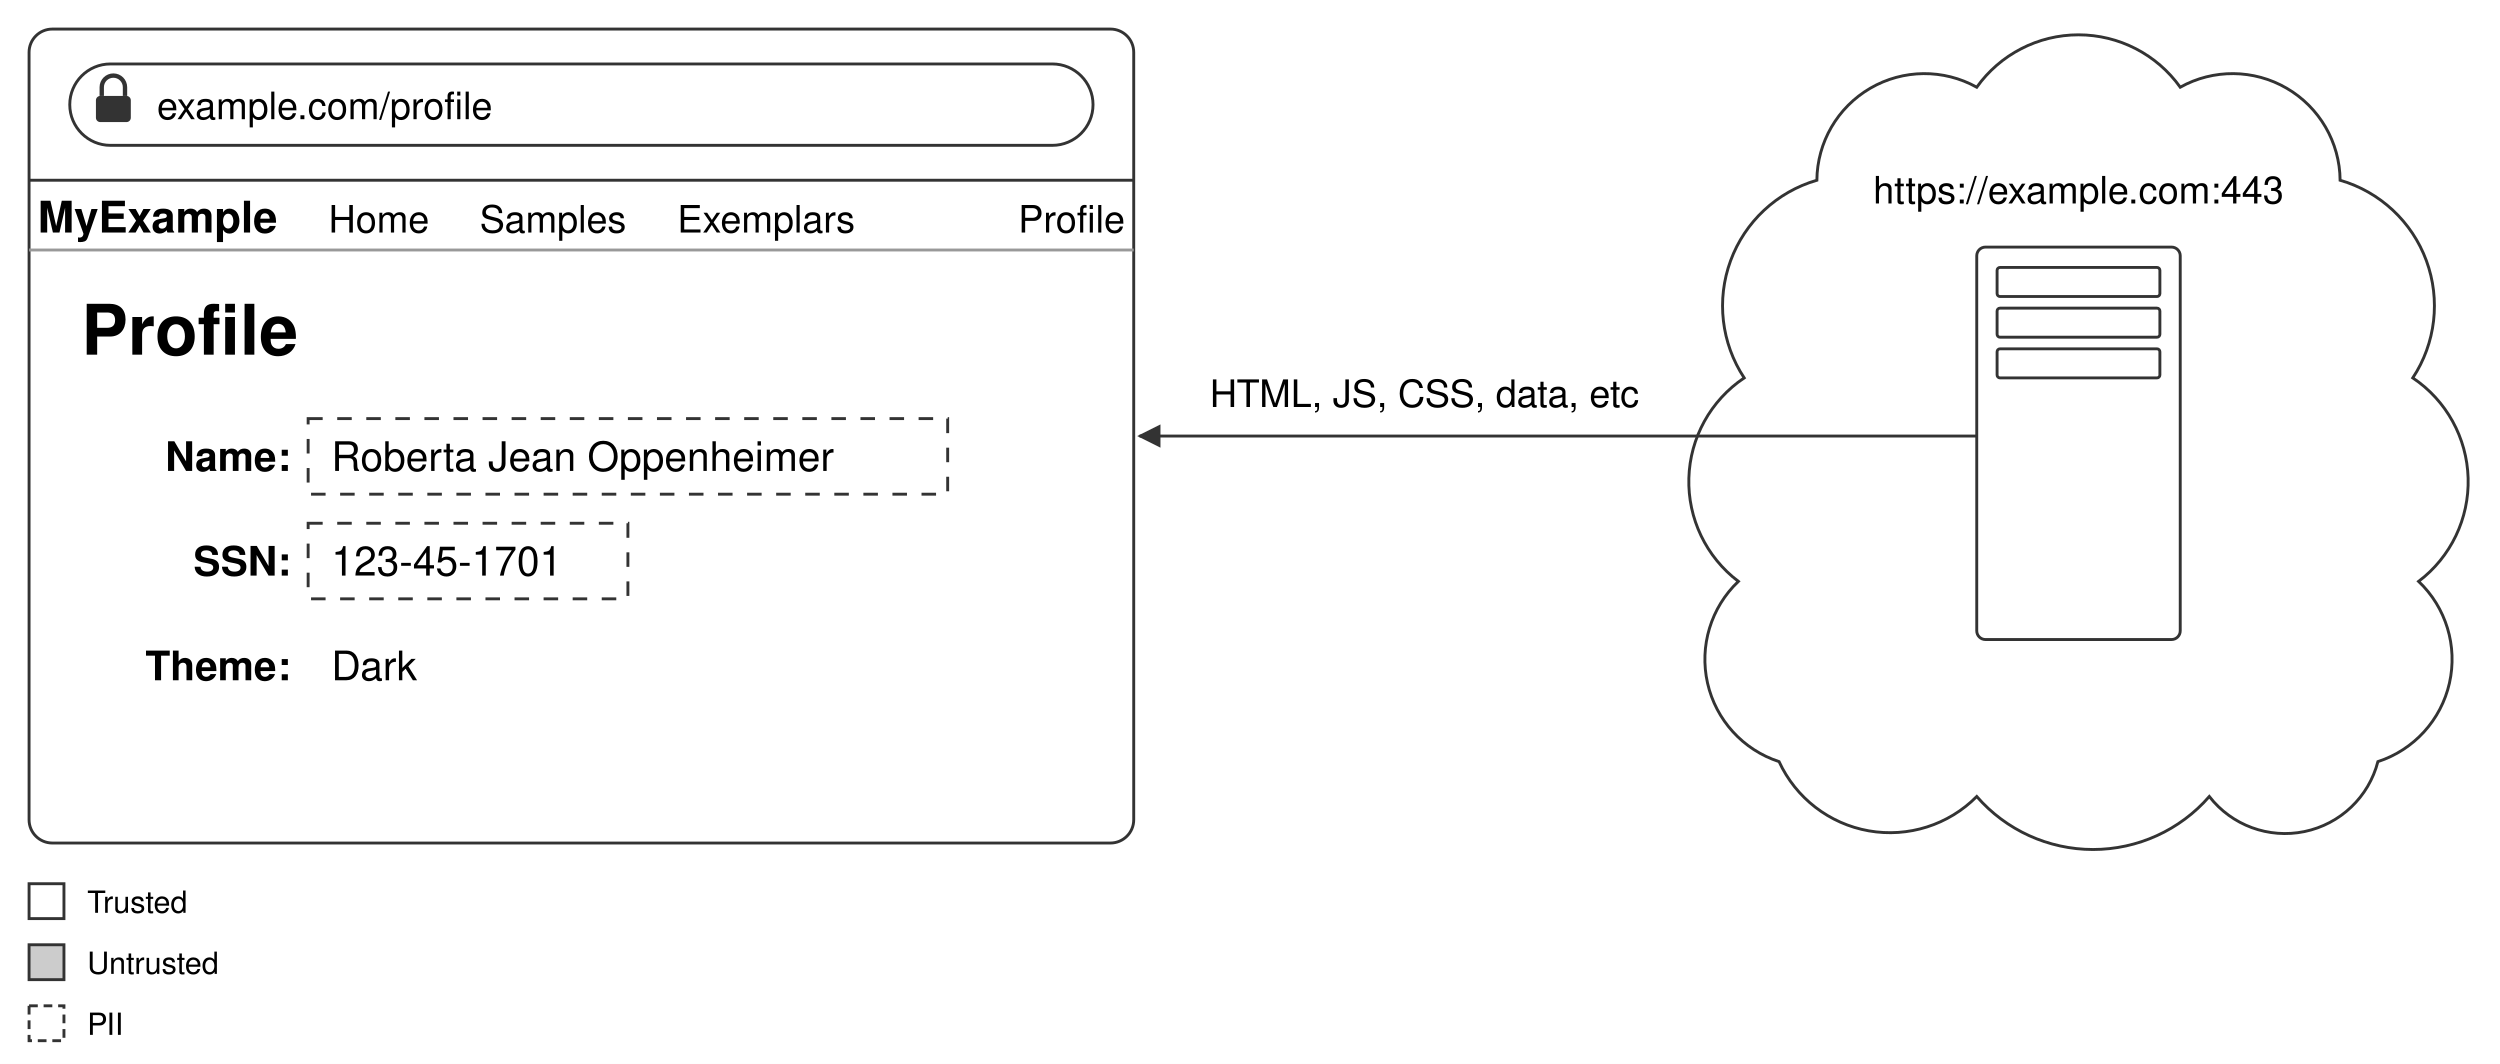
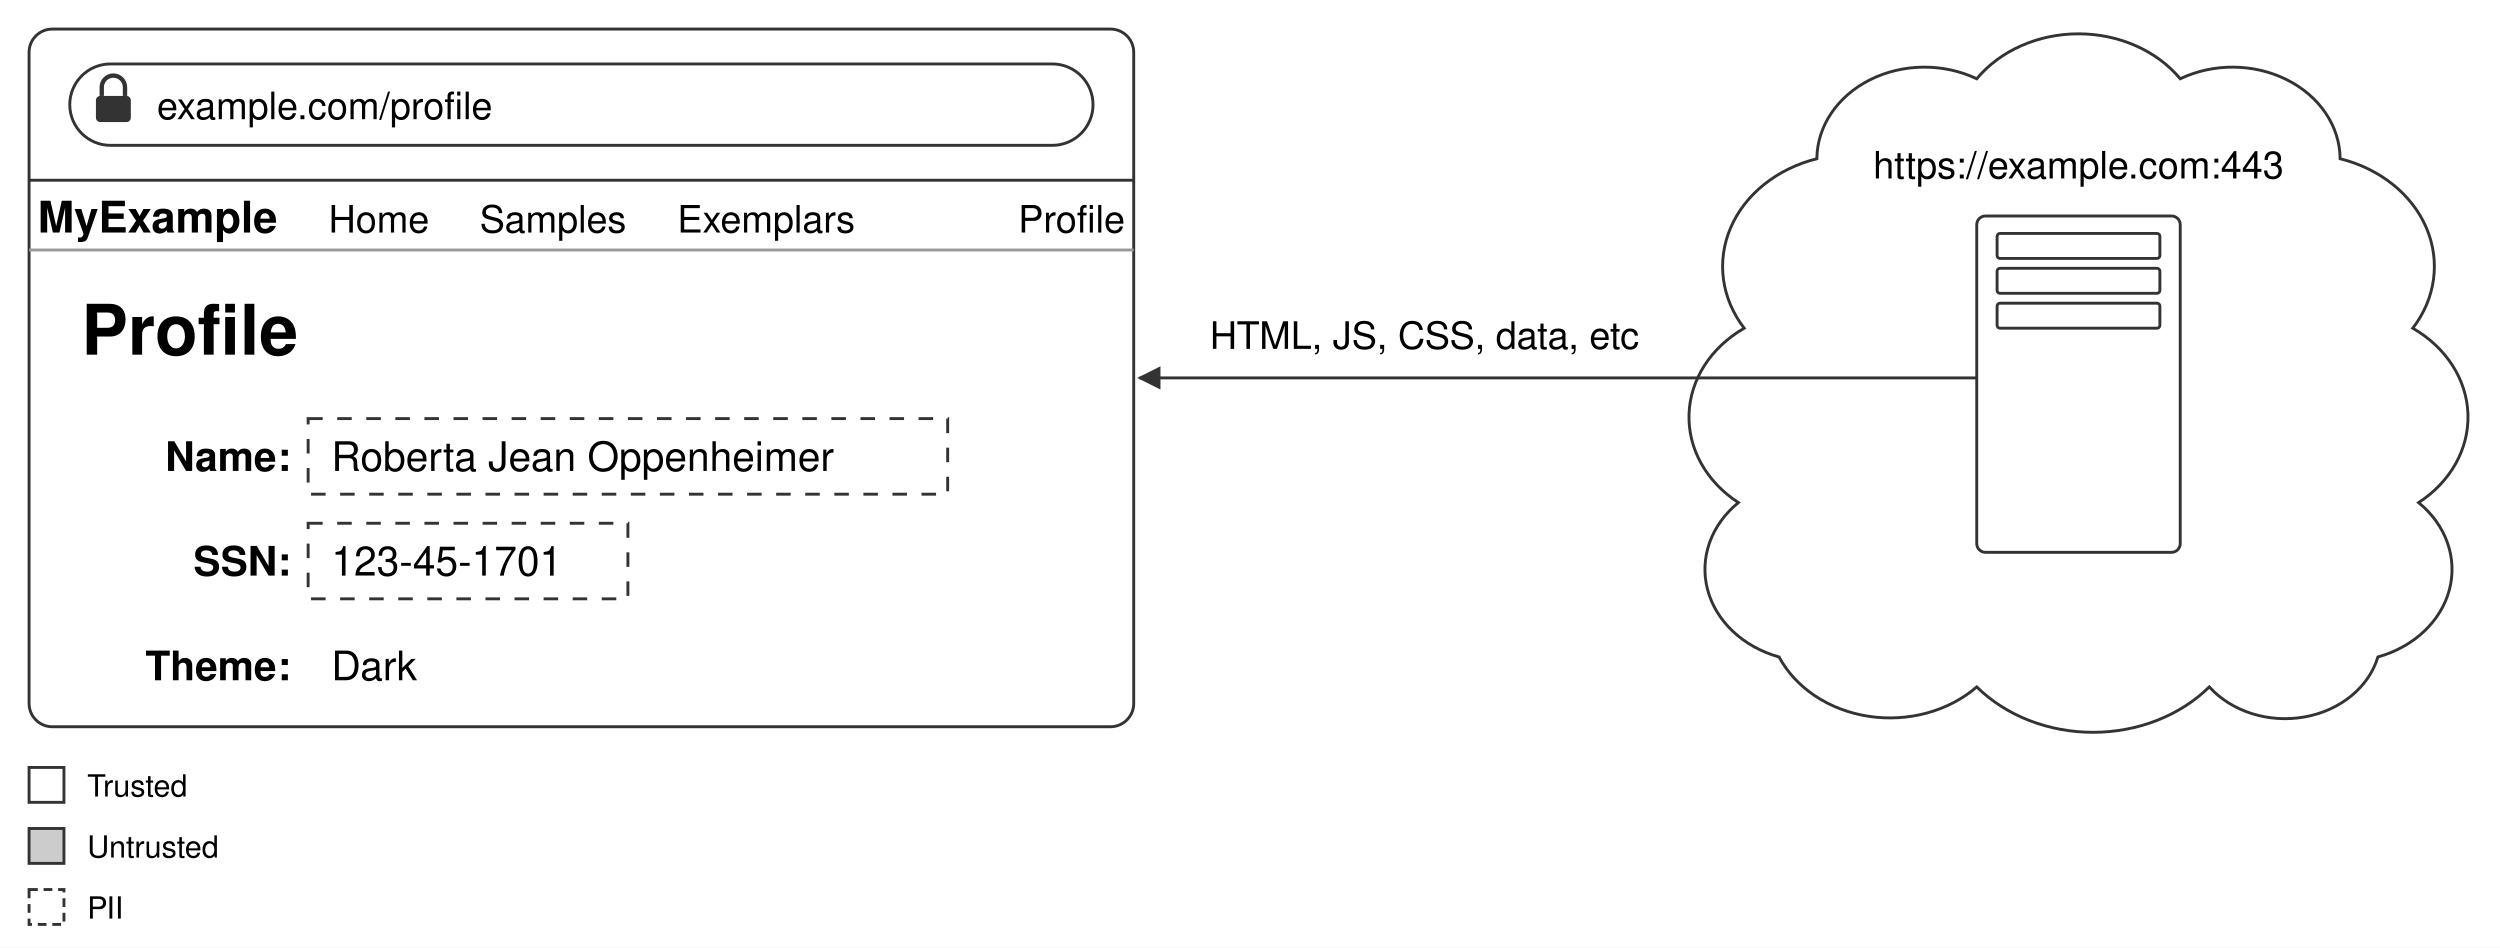
- <svg xmlns="http://www.w3.org/2000/svg" width="860" height="366" viewBox="0 0 860 366" font-family="-apple-system, BlinkMacSystemFont, 'Segoe UI', Helvetica, Arial, sans-serif" font-size="14" fill="#000">
+ <svg xmlns="http://www.w3.org/2000/svg" width="860" height="326" viewBox="0 0 860 326" font-family="-apple-system, BlinkMacSystemFont, 'Segoe UI', Helvetica, Arial, sans-serif" font-size="14" fill="#000">
  <defs>
    <marker id="arrowhead" viewBox="0 0 10 10" refX="9" refY="5" markerWidth="8" markerHeight="8" orient="auto-start-reverse">
      <path d="M0,0 L10,5 L0,10 z" fill="#333" />
    </marker>
  </defs>
-   <rect width="860" height="366" fill="#fff" />
-   <rect x="10" y="10" width="380" height="280" rx="8" fill="#fff" stroke="#333" />
+   <rect width="860" height="326" fill="#fff" />
+   <rect x="10" y="10" width="380" height="240" rx="8" fill="#fff" stroke="#333" />
  <rect x="24" y="22" width="352" height="28" rx="14" fill="#fff" stroke="#333" />
  <path d="M35,33 v-3 a4,4 0 0 1 8,0 v3" fill="none" stroke="#333" stroke-width="1.5" />
  <rect x="33" y="33" width="12" height="9" rx="1.5" fill="#333" />
  <text x="54" y="41" font-size="13">example.com/profile</text>
  <line x1="10" y1="62" x2="390" y2="62" stroke="#333" />
  <text x="13" y="80" font-size="15" font-weight="bold">MyExample</text>
  <text x="113" y="80" font-size="13">Home</text>
  <text x="165" y="80" font-size="13">Samples</text>
  <text x="233" y="80" font-size="13">Exemplars</text>
  <text x="387" y="80" font-size="13" text-anchor="end">Profile</text>
  <line x1="10" y1="86" x2="390" y2="86" stroke="#999" />
  <text x="28" y="122" font-size="24" font-weight="bold">Profile</text>
  <text x="100" y="162" text-anchor="end" font-weight="bold">Name:</text>
  <rect x="106" y="144" width="220" height="26" fill="#fff" stroke="#333" stroke-dasharray="5 5" />
  <text x="114" y="162">Roberta Jean Oppenheimer</text>
  <text x="100" y="198" text-anchor="end" font-weight="bold">SSN:</text>
  <rect x="106" y="180" width="110" height="26" fill="#fff" stroke="#333" stroke-dasharray="5 5" />
  <text x="114" y="198">123-45-1701</text>
  <text x="100" y="234" text-anchor="end" font-weight="bold">Theme:</text>
  <text x="114" y="234">Dark</text>
-   <path d="M612,262            A37,37 0 0 1 598,200            A43,43 0 0 1 600,130            A45,45 0 0 1 625,62            A37,37 0 0 1 680,30            A43,43 0 0 1 750,30            A37,37 0 0 1 805,62            A45,45 0 0 1 830,130            A43,43 0 0 1 832,200            A37,37 0 0 1 818,262            A33,33 0 0 1 760,274            A53,53 0 0 1 680,274            A42,42 0 0 1 612,262 z" fill="#fff" stroke="#333" />
-   <rect x="680" y="85" width="70" height="135" rx="3" fill="#fff" stroke="#333" />
-   <rect x="687" y="92" width="56" height="10" rx="1" fill="#fff" stroke="#333" />
-   <rect x="687" y="106" width="56" height="10" rx="1" fill="#fff" stroke="#333" />
-   <rect x="687" y="120" width="56" height="10" rx="1" fill="#fff" stroke="#333" />
-   <text x="715" y="70" text-anchor="middle" font-size="13">https://example.com:443</text>
-   <line x1="680" y1="150" x2="392" y2="150" stroke="#333" marker-end="url(#arrowhead)" />
-   <text x="490" y="140" text-anchor="middle" font-size="13">HTML, JS, CSS, data, etc</text>
-   <rect x="10" y="304" width="12" height="12" fill="#fff" stroke="#333" />
-   <text x="30" y="314" font-size="10.5">Trusted</text>
-   <rect x="10" y="325" width="12" height="12" fill="#ccc" stroke="#333" />
-   <text x="30" y="335" font-size="10.5">Untrusted</text>
-   <rect x="10" y="346" width="12" height="12" fill="#fff" stroke="#333" stroke-dasharray="3 2" />
-   <text x="30" y="356" font-size="10.5">PII</text>
+   <path d="M612,226            A37,31.7 0 0 1 598,172.9            A43,36.9 0 0 1 600,112.9            A45,38.6 0 0 1 625,54.6            A37,31.7 0 0 1 680,27.1            A43,36.9 0 0 1 750,27.1            A37,31.7 0 0 1 805,54.6            A45,38.6 0 0 1 830,112.9            A43,36.9 0 0 1 832,172.9            A37,31.7 0 0 1 818,226            A33,28.3 0 0 1 760,236.3            A53,45.4 0 0 1 680,236.3            A42,36 0 0 1 612,226 z" fill="#fff" stroke="#333" />
+   <rect x="680" y="74.3" width="70" height="115.7" rx="3" fill="#fff" stroke="#333" />
+   <rect x="687" y="80.3" width="56" height="8.6" rx="1" fill="#fff" stroke="#333" />
+   <rect x="687" y="92.3" width="56" height="8.6" rx="1" fill="#fff" stroke="#333" />
+   <rect x="687" y="104.3" width="56" height="8.6" rx="1" fill="#fff" stroke="#333" />
+   <text x="715" y="61.4" text-anchor="middle" font-size="13">https://example.com:443</text>
+   <line x1="680" y1="130" x2="392" y2="130" stroke="#333" marker-end="url(#arrowhead)" />
+   <text x="490" y="120" text-anchor="middle" font-size="13">HTML, JS, CSS, data, etc</text>
+   <rect x="10" y="264" width="12" height="12" fill="#fff" stroke="#333" />
+   <text x="30" y="274" font-size="10.5">Trusted</text>
+   <rect x="10" y="285" width="12" height="12" fill="#ccc" stroke="#333" />
+   <text x="30" y="295" font-size="10.5">Untrusted</text>
+   <rect x="10" y="306" width="12" height="12" fill="#fff" stroke="#333" stroke-dasharray="3 2" />
+   <text x="30" y="316" font-size="10.5">PII</text>
</svg>
